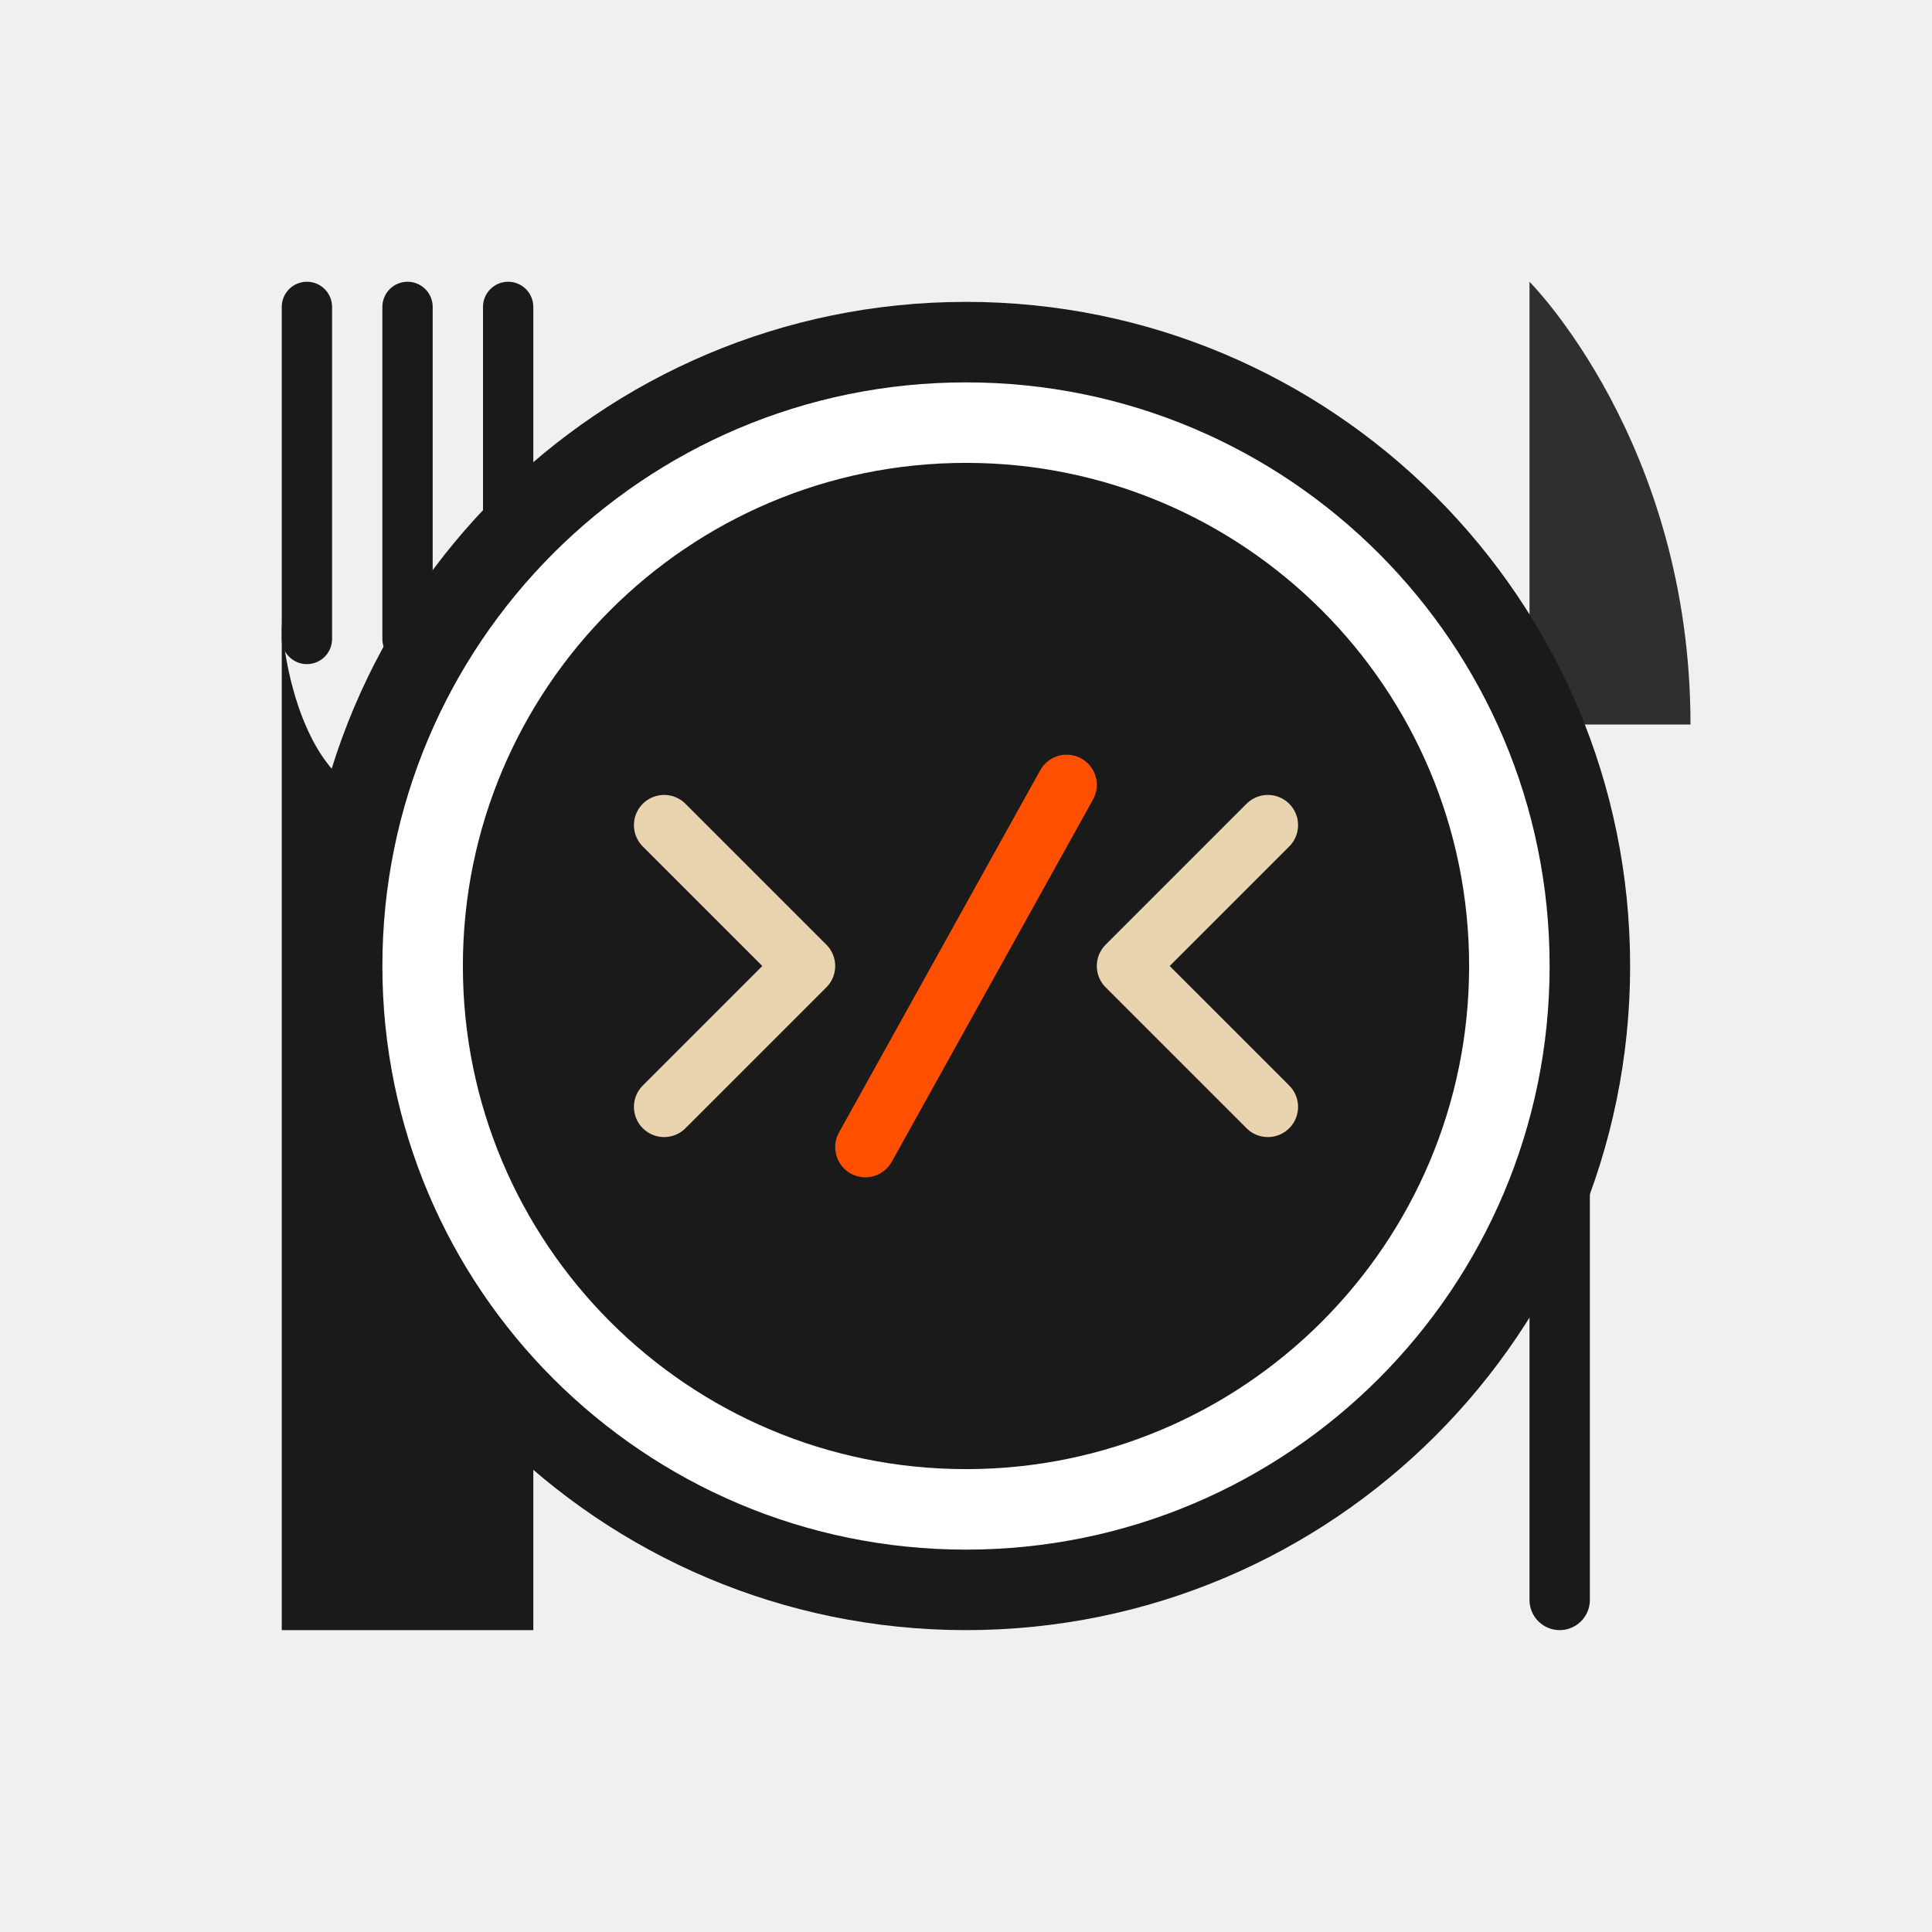
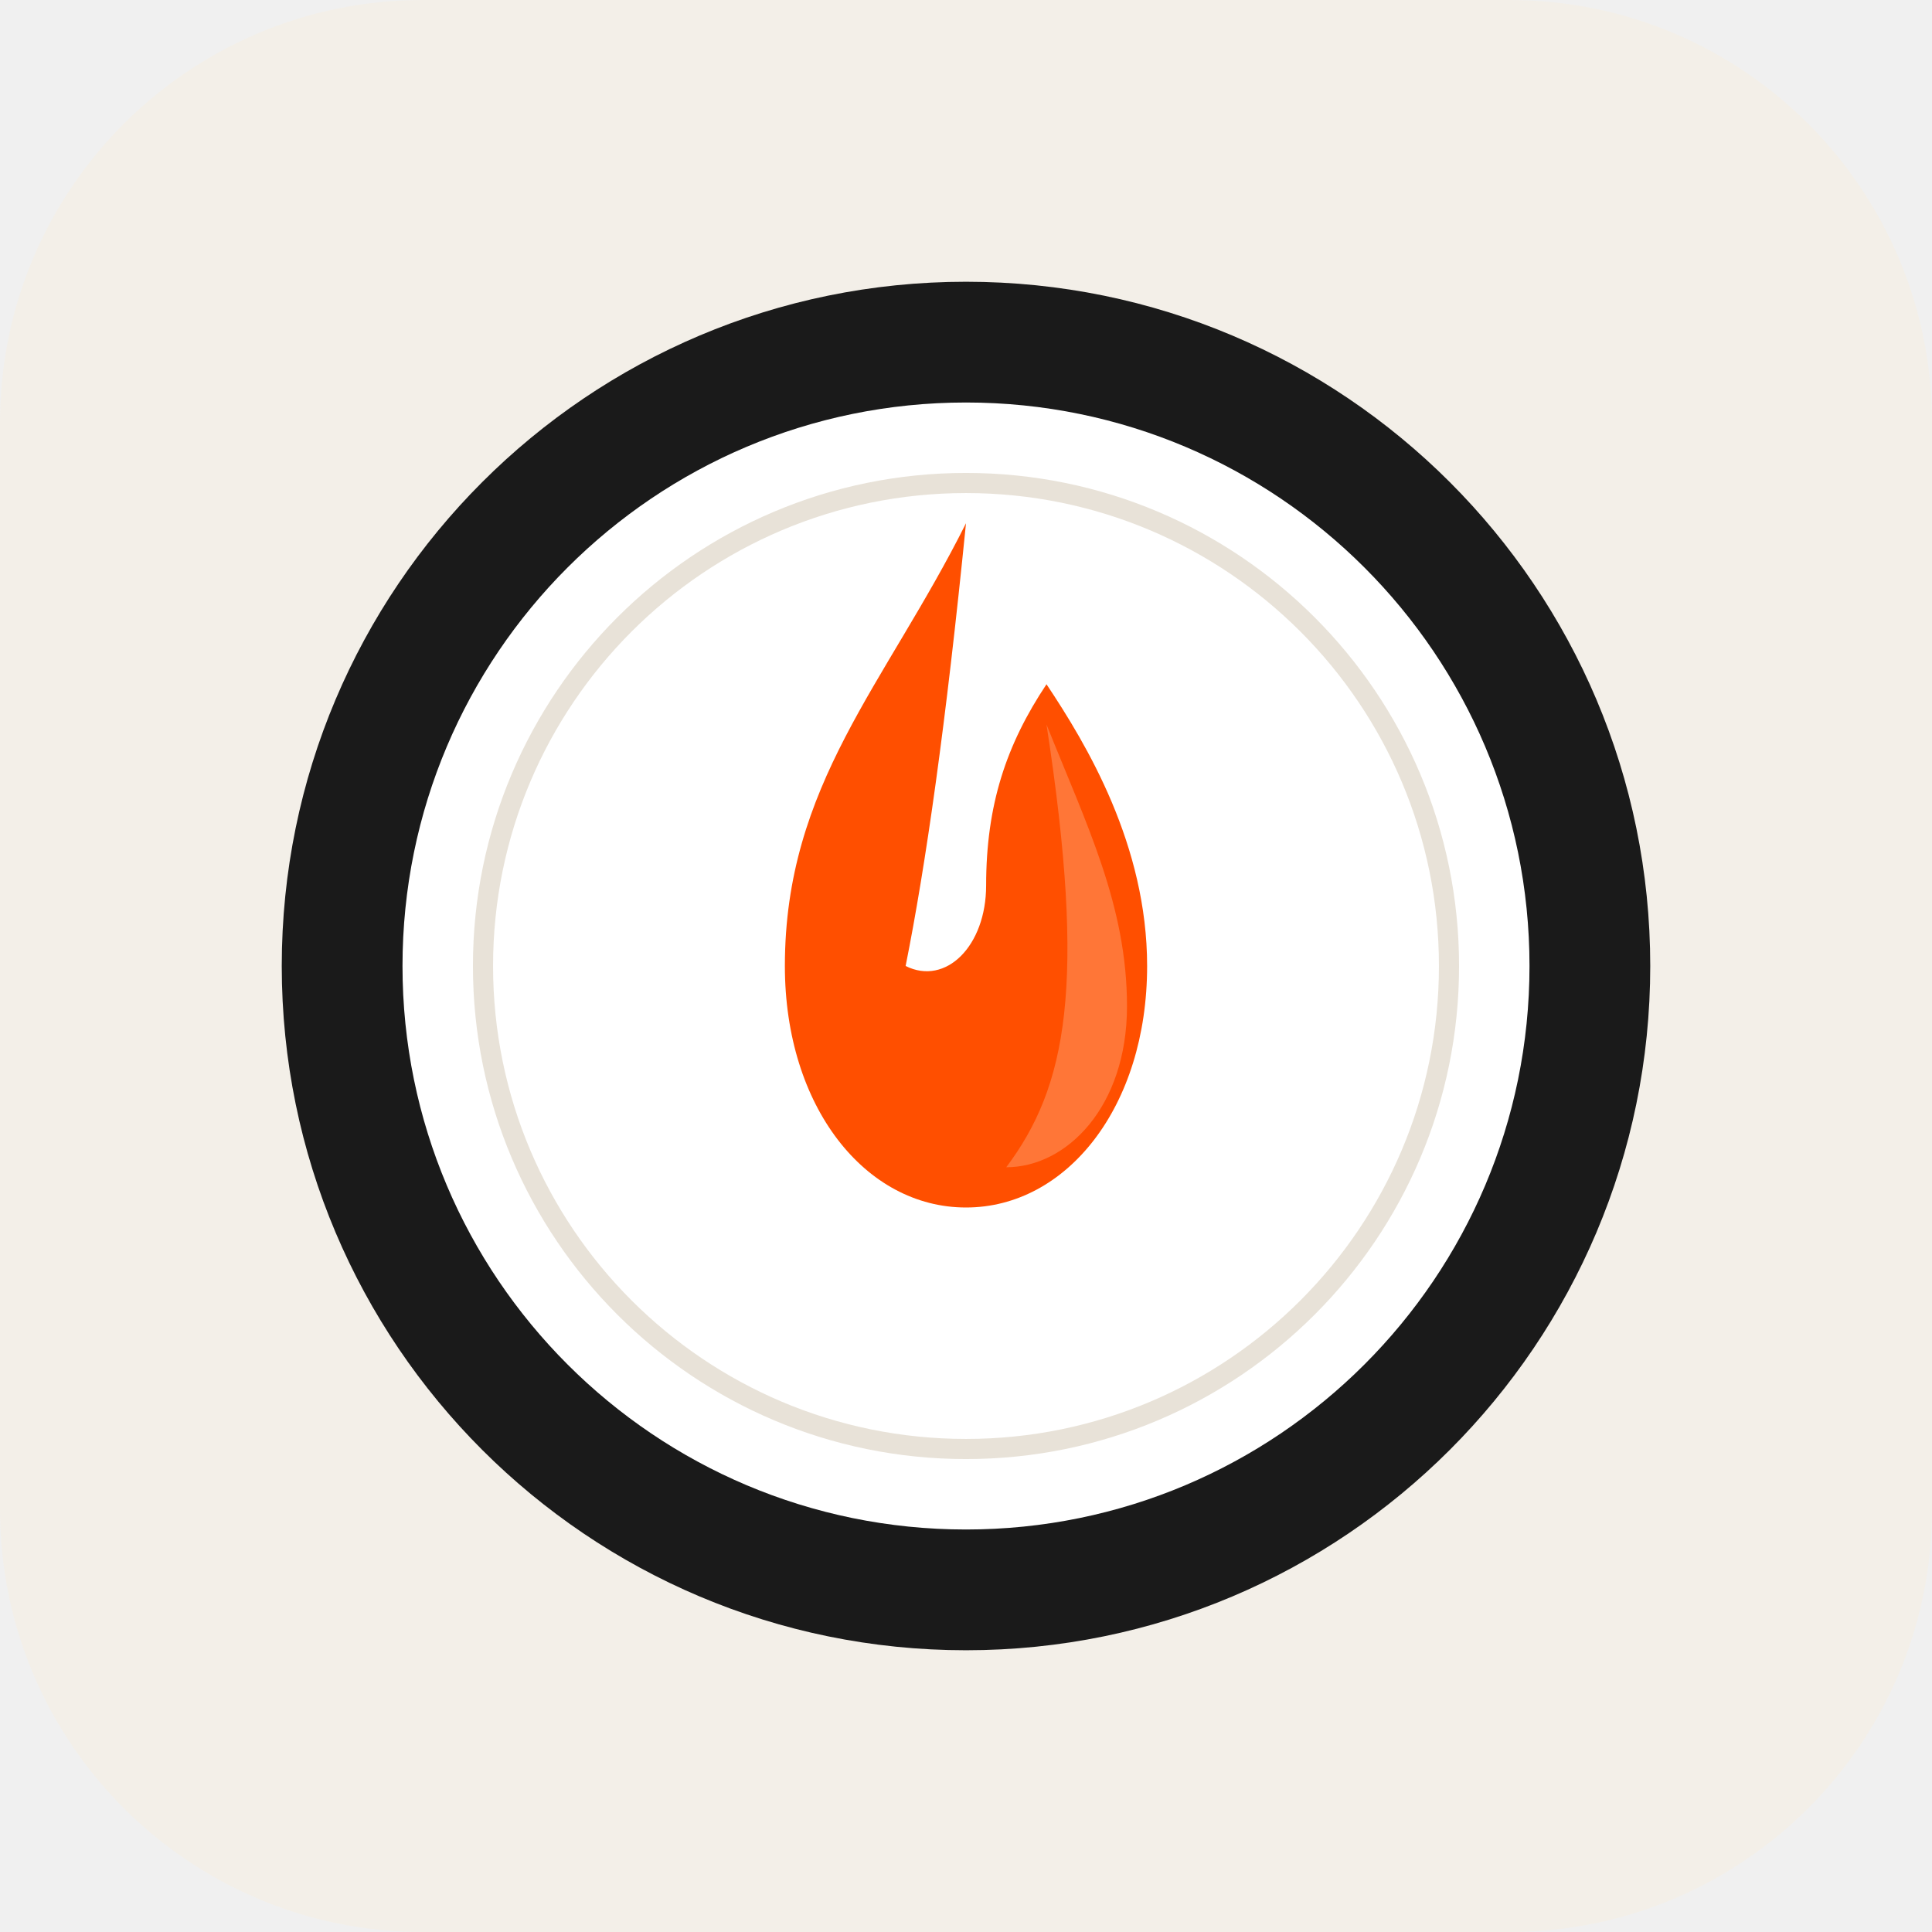
<svg xmlns="http://www.w3.org/2000/svg" viewBox="0 0 192 192" fill="none" role="img" aria-label="RestroSuite logo mark">
-   <g fill="#1a1a1a">
-     <rect x="28" y="28" width="5" height="38" rx="2.5" />
-     <rect x="38" y="28" width="5" height="38" rx="2.5" />
-     <rect x="48" y="28" width="5" height="38" rx="2.5" />
-     <path d="M28 62 C28 62 29 80 40.5 80 C52 80 53 62 53 62 L53 162 L28 162 Z" rx="2" />
-   </g>
-   <g fill="#1a1a1a">
-     <path d="M152 28 C152 28 168 44 168 72 L152 72 Z" opacity="0.9" />
-     <rect x="152" y="72" width="6" height="90" rx="3" />
-   </g>
-   <circle cx="96" cy="96" r="66" fill="#1a1a1a" />
-   <circle cx="96" cy="96" r="58" fill="white" />
-   <circle cx="96" cy="96" r="50" fill="#1a1a1a" />
-   <path d="M66 82 L80 96 L66 110" stroke="#E8D5B0" stroke-width="6" stroke-linecap="round" stroke-linejoin="round" fill="none" />
-   <path d="M126 82 L112 96 L126 110" stroke="#E8D5B0" stroke-width="6" stroke-linecap="round" stroke-linejoin="round" fill="none" />
-   <line x1="106" y1="78" x2="86" y2="114" stroke="#FF4F00" stroke-width="6" stroke-linecap="round" />
+   <rect width="192" height="192" rx="42" fill="#F3EFE8" />
+   <circle cx="96" cy="96" r="68" fill="#1a1a1a" />
+   <circle cx="96" cy="96" r="56" fill="#ffffff" />
+   <circle cx="96" cy="96" r="48" fill="none" stroke="#E8E2D8" stroke-width="2" />
+   <path d="M96 52        C88 68 78 78 78 96        C78 110 86 120 96 120        C106 120 114 110 114 96        C114 84 108 74 104 68        C100 74 98 80 98 88        C98 94 94 98 90 96        C92 86 94 72 96 52 Z" fill="#FF4F00" />
+   <path d="M104 72        C108 82 112 90 112 100        C112 110 106 116 100 116        C106 108 108 98 104 72 Z" fill="#FF7A3D" opacity="0.9" />
</svg>
